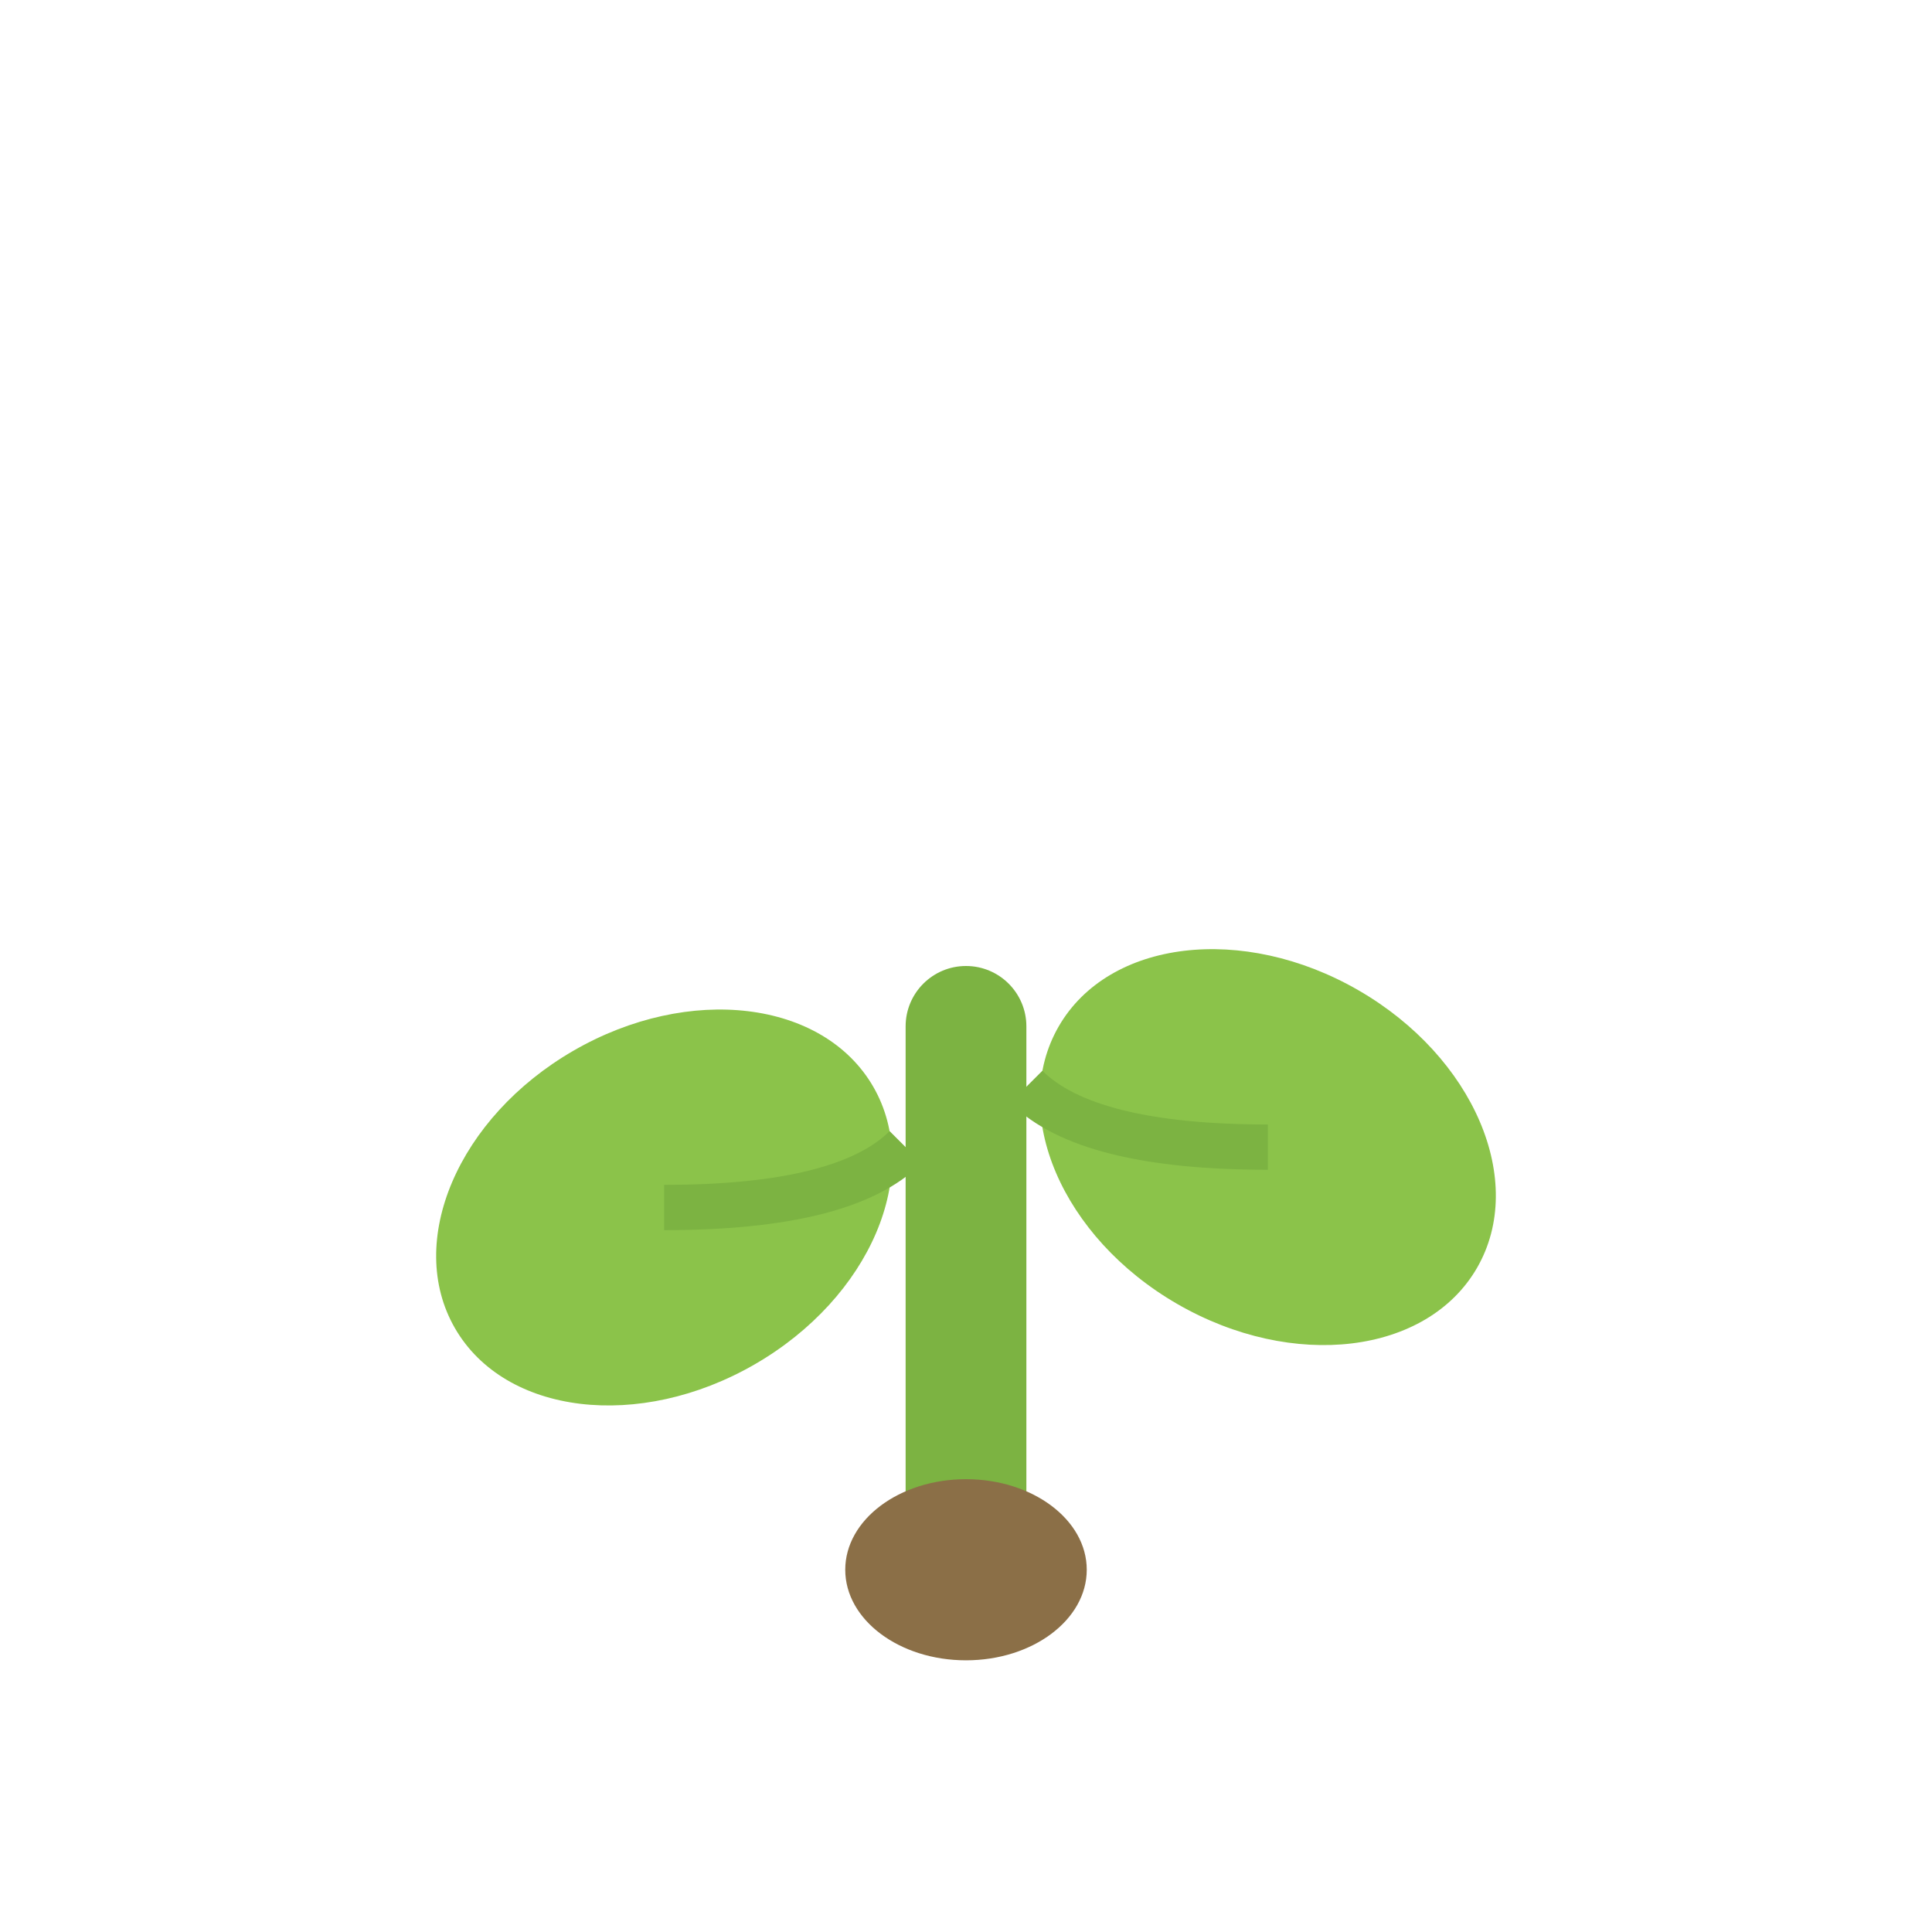
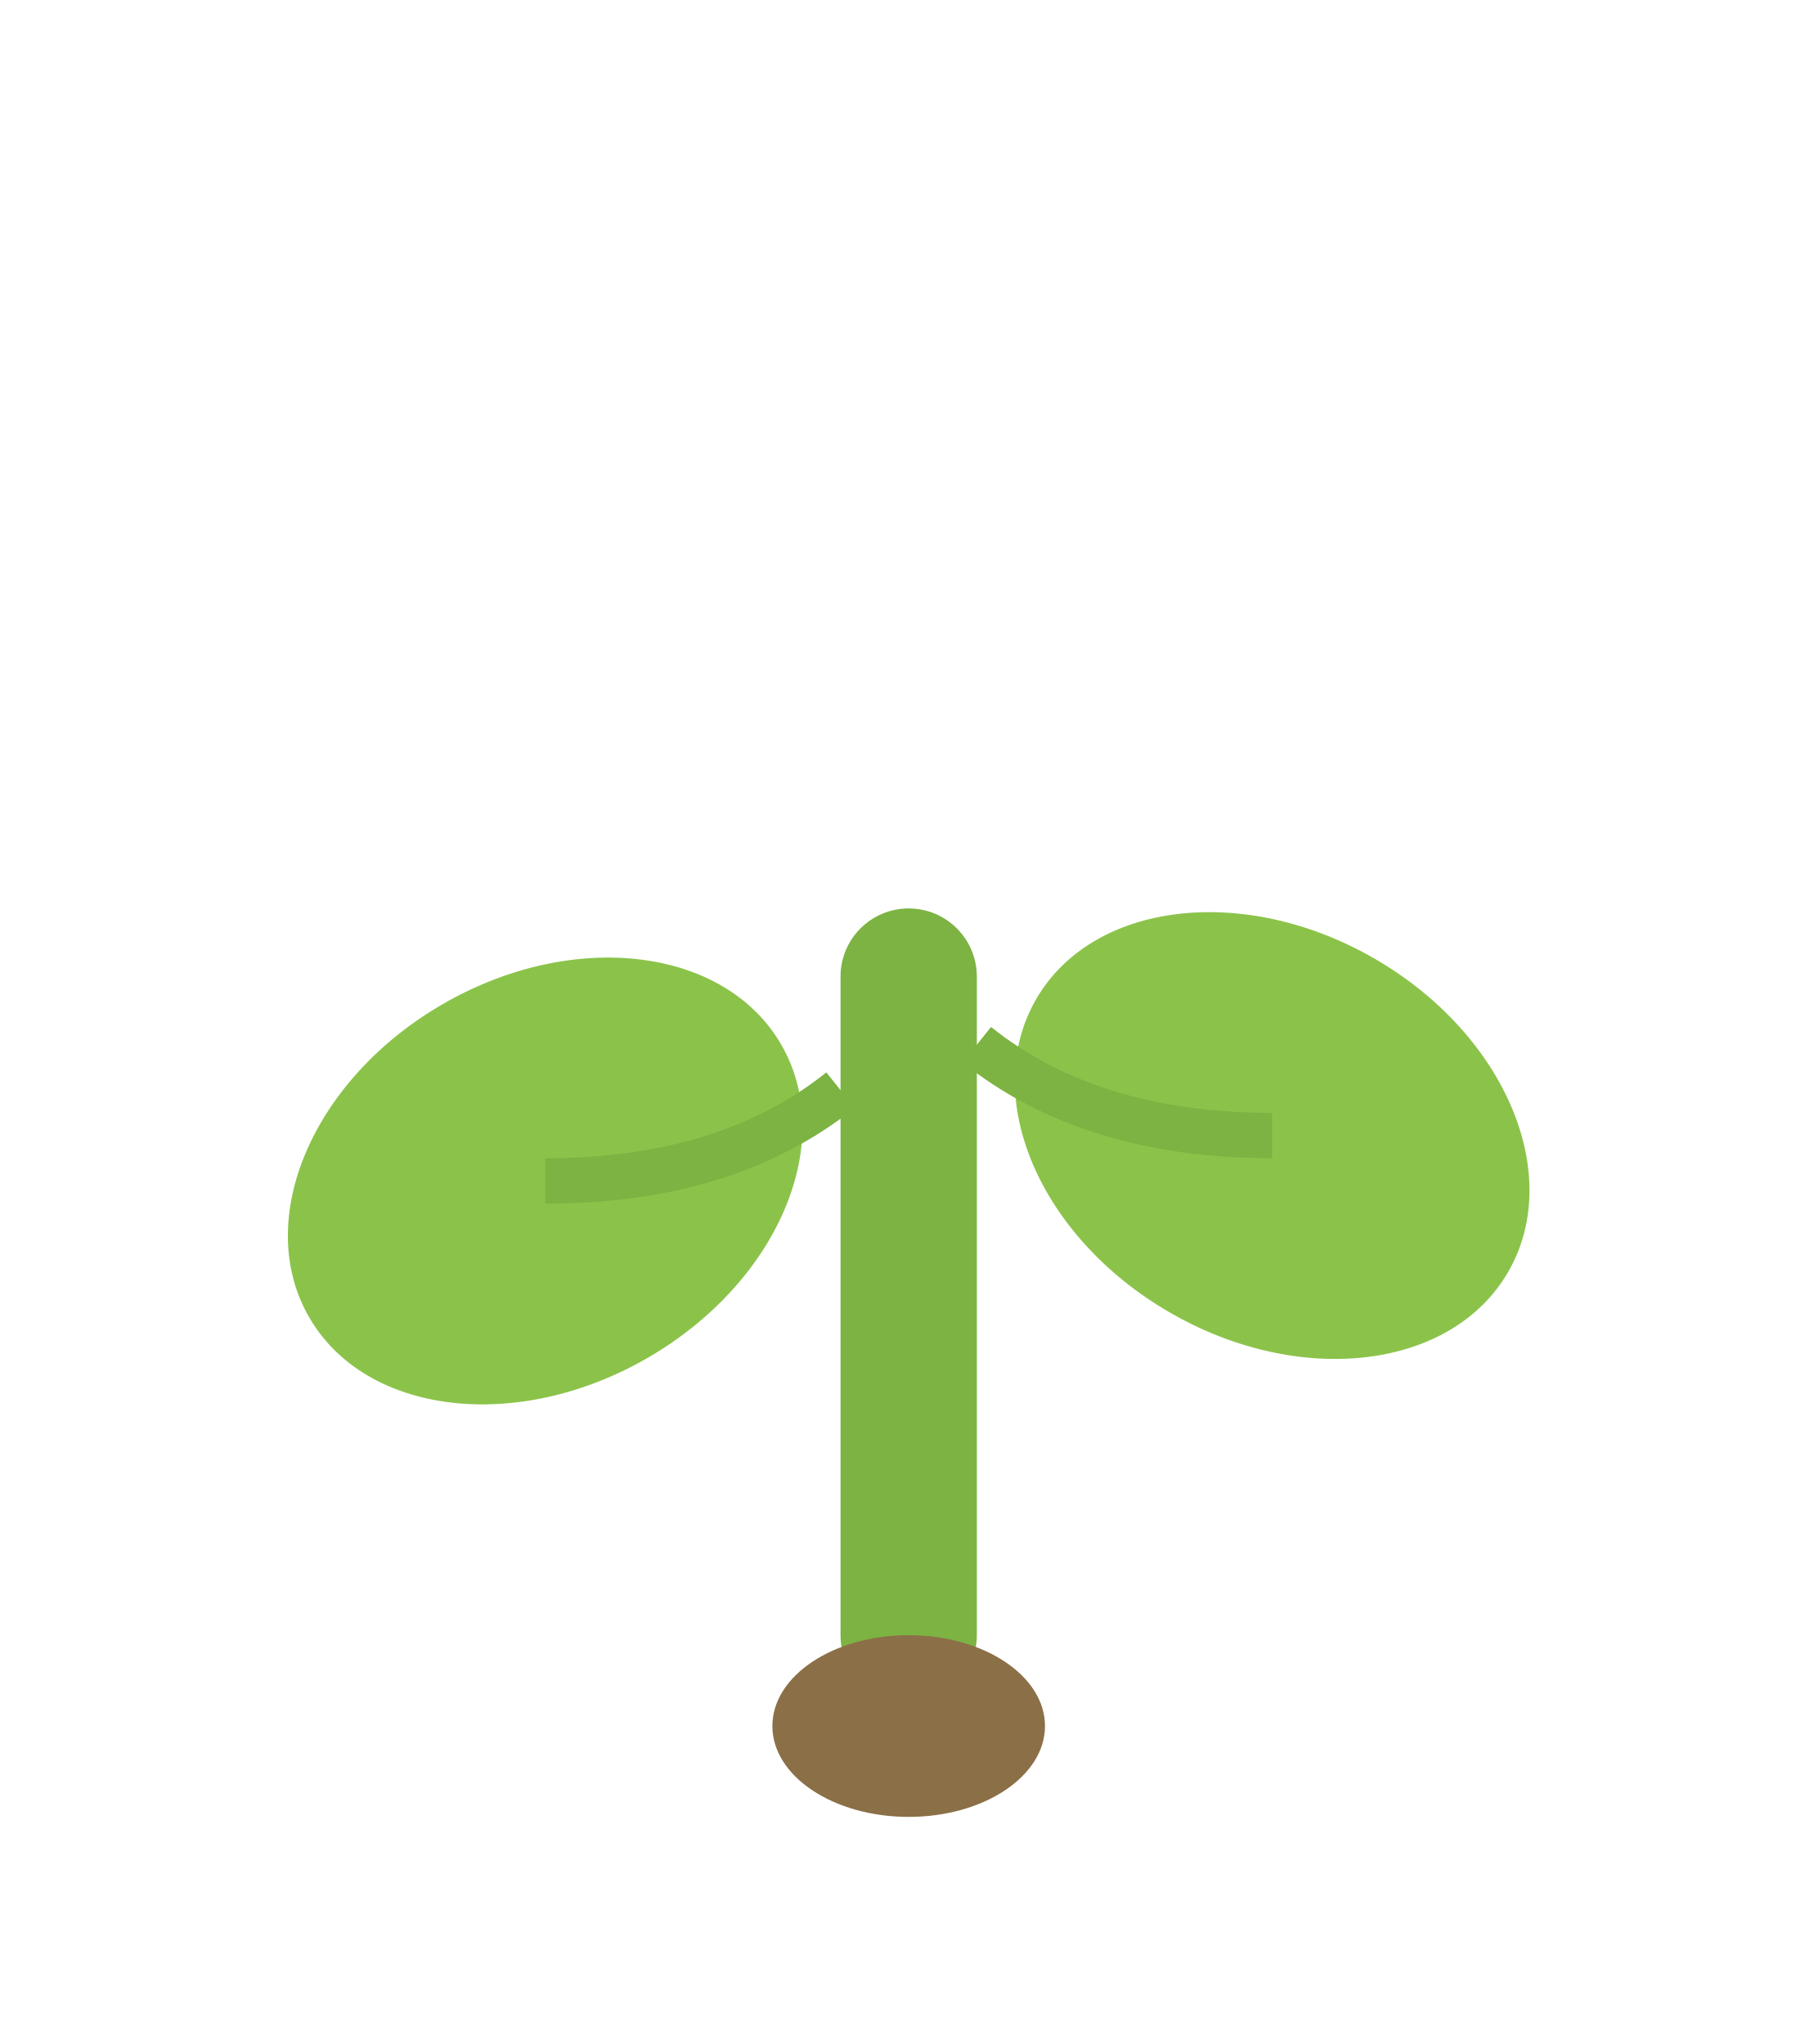
- <svg xmlns="http://www.w3.org/2000/svg" width="64" height="64" viewBox="0 0 64 64" fill="none">
-   <rect x="30" y="32" width="4" height="20" fill="#7CB342" rx="2" />
-   <ellipse cx="22" cy="40" rx="8" ry="6" fill="#8BC34A" transform="rotate(-30 22 40)" />
-   <path d="M 22 40 Q 28 40 30 38" stroke="#7CB342" stroke-width="1.5" fill="none" />
-   <ellipse cx="42" cy="38" rx="8" ry="6" fill="#8BC34A" transform="rotate(30 42 38)" />
-   <path d="M 42 38 Q 36 38 34 36" stroke="#7CB342" stroke-width="1.5" fill="none" />
-   <ellipse cx="32" cy="52" rx="4" ry="3" fill="#8B6F47" />
+ <svg xmlns="http://www.w3.org/2000/svg" width="80" height="90" viewBox="0 0 80 90" fill="none">
+   <rect x="37" y="40" width="6" height="35" fill="#7CB342" rx="3" />
+   <ellipse cx="24" cy="52" rx="12" ry="9" fill="#8BC34A" transform="rotate(-30 24 52)" />
+   <path d="M 24 52 Q 32 52 37 48" stroke="#7CB342" stroke-width="2" fill="none" />
+   <ellipse cx="56" cy="50" rx="12" ry="9" fill="#8BC34A" transform="rotate(30 56 50)" />
+   <path d="M 56 50 Q 48 50 43 46" stroke="#7CB342" stroke-width="2" fill="none" />
+   <ellipse cx="40" cy="76" rx="6" ry="4" fill="#8B6F47" />
</svg>
